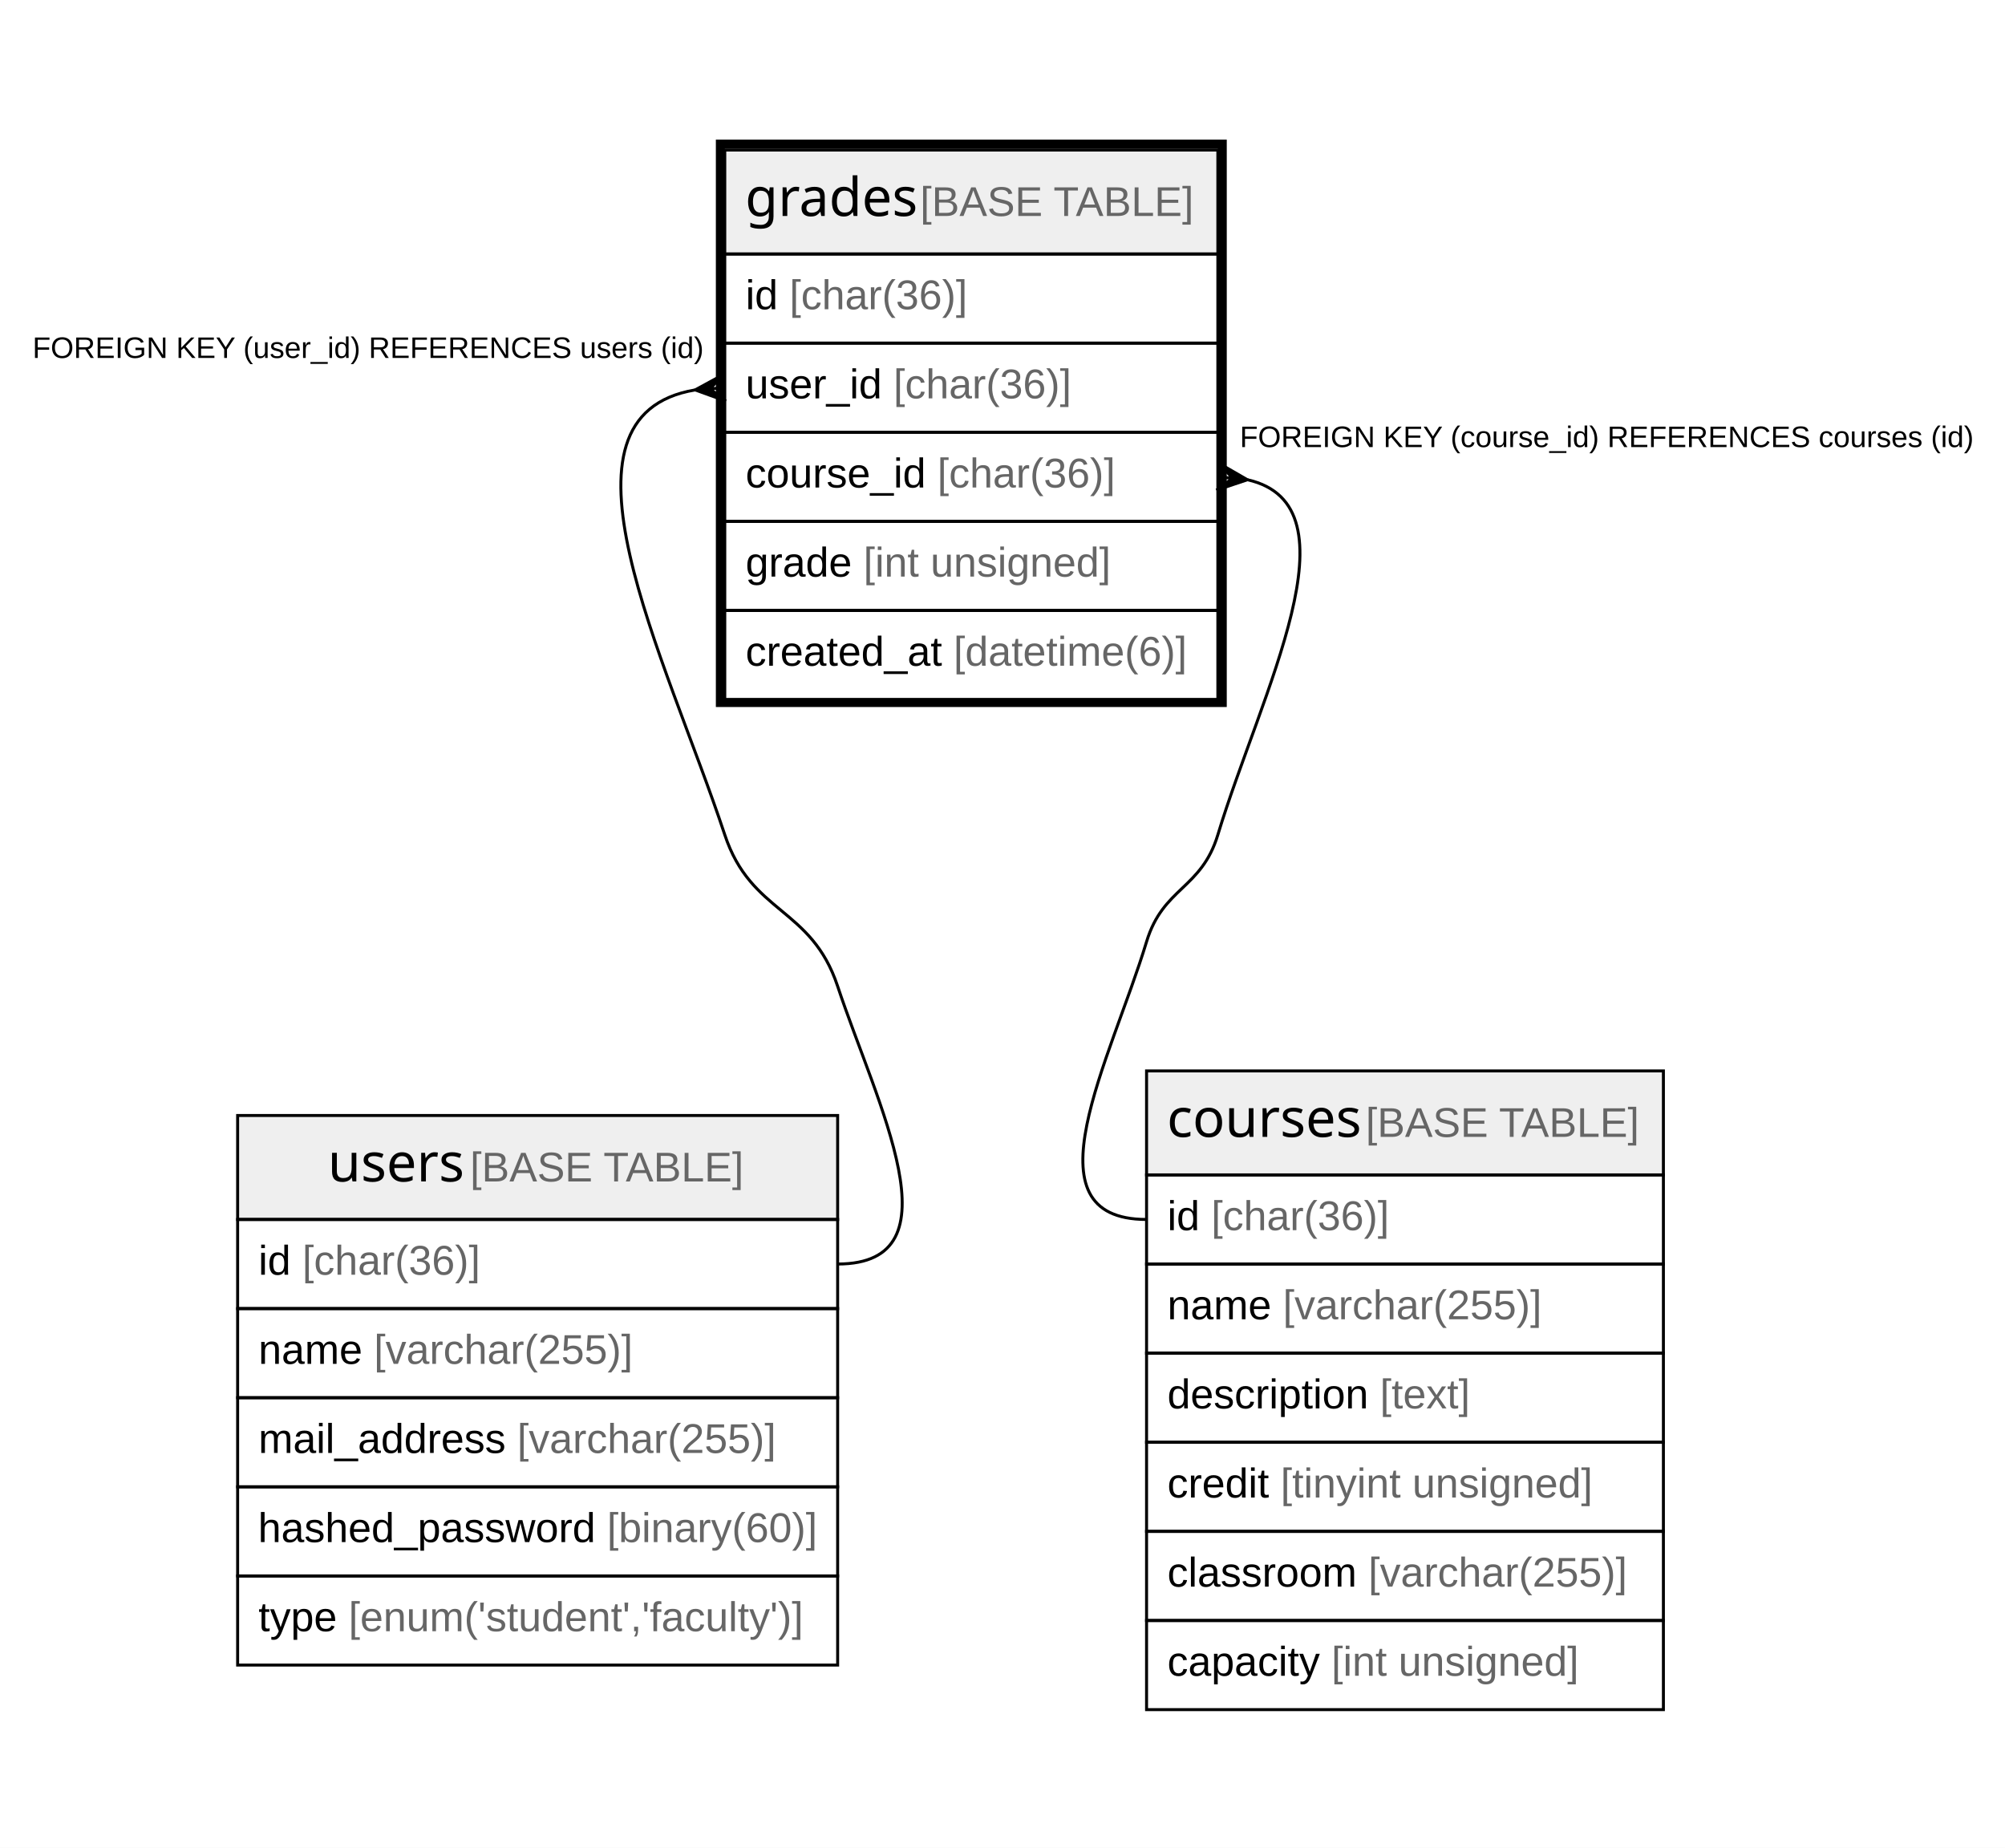
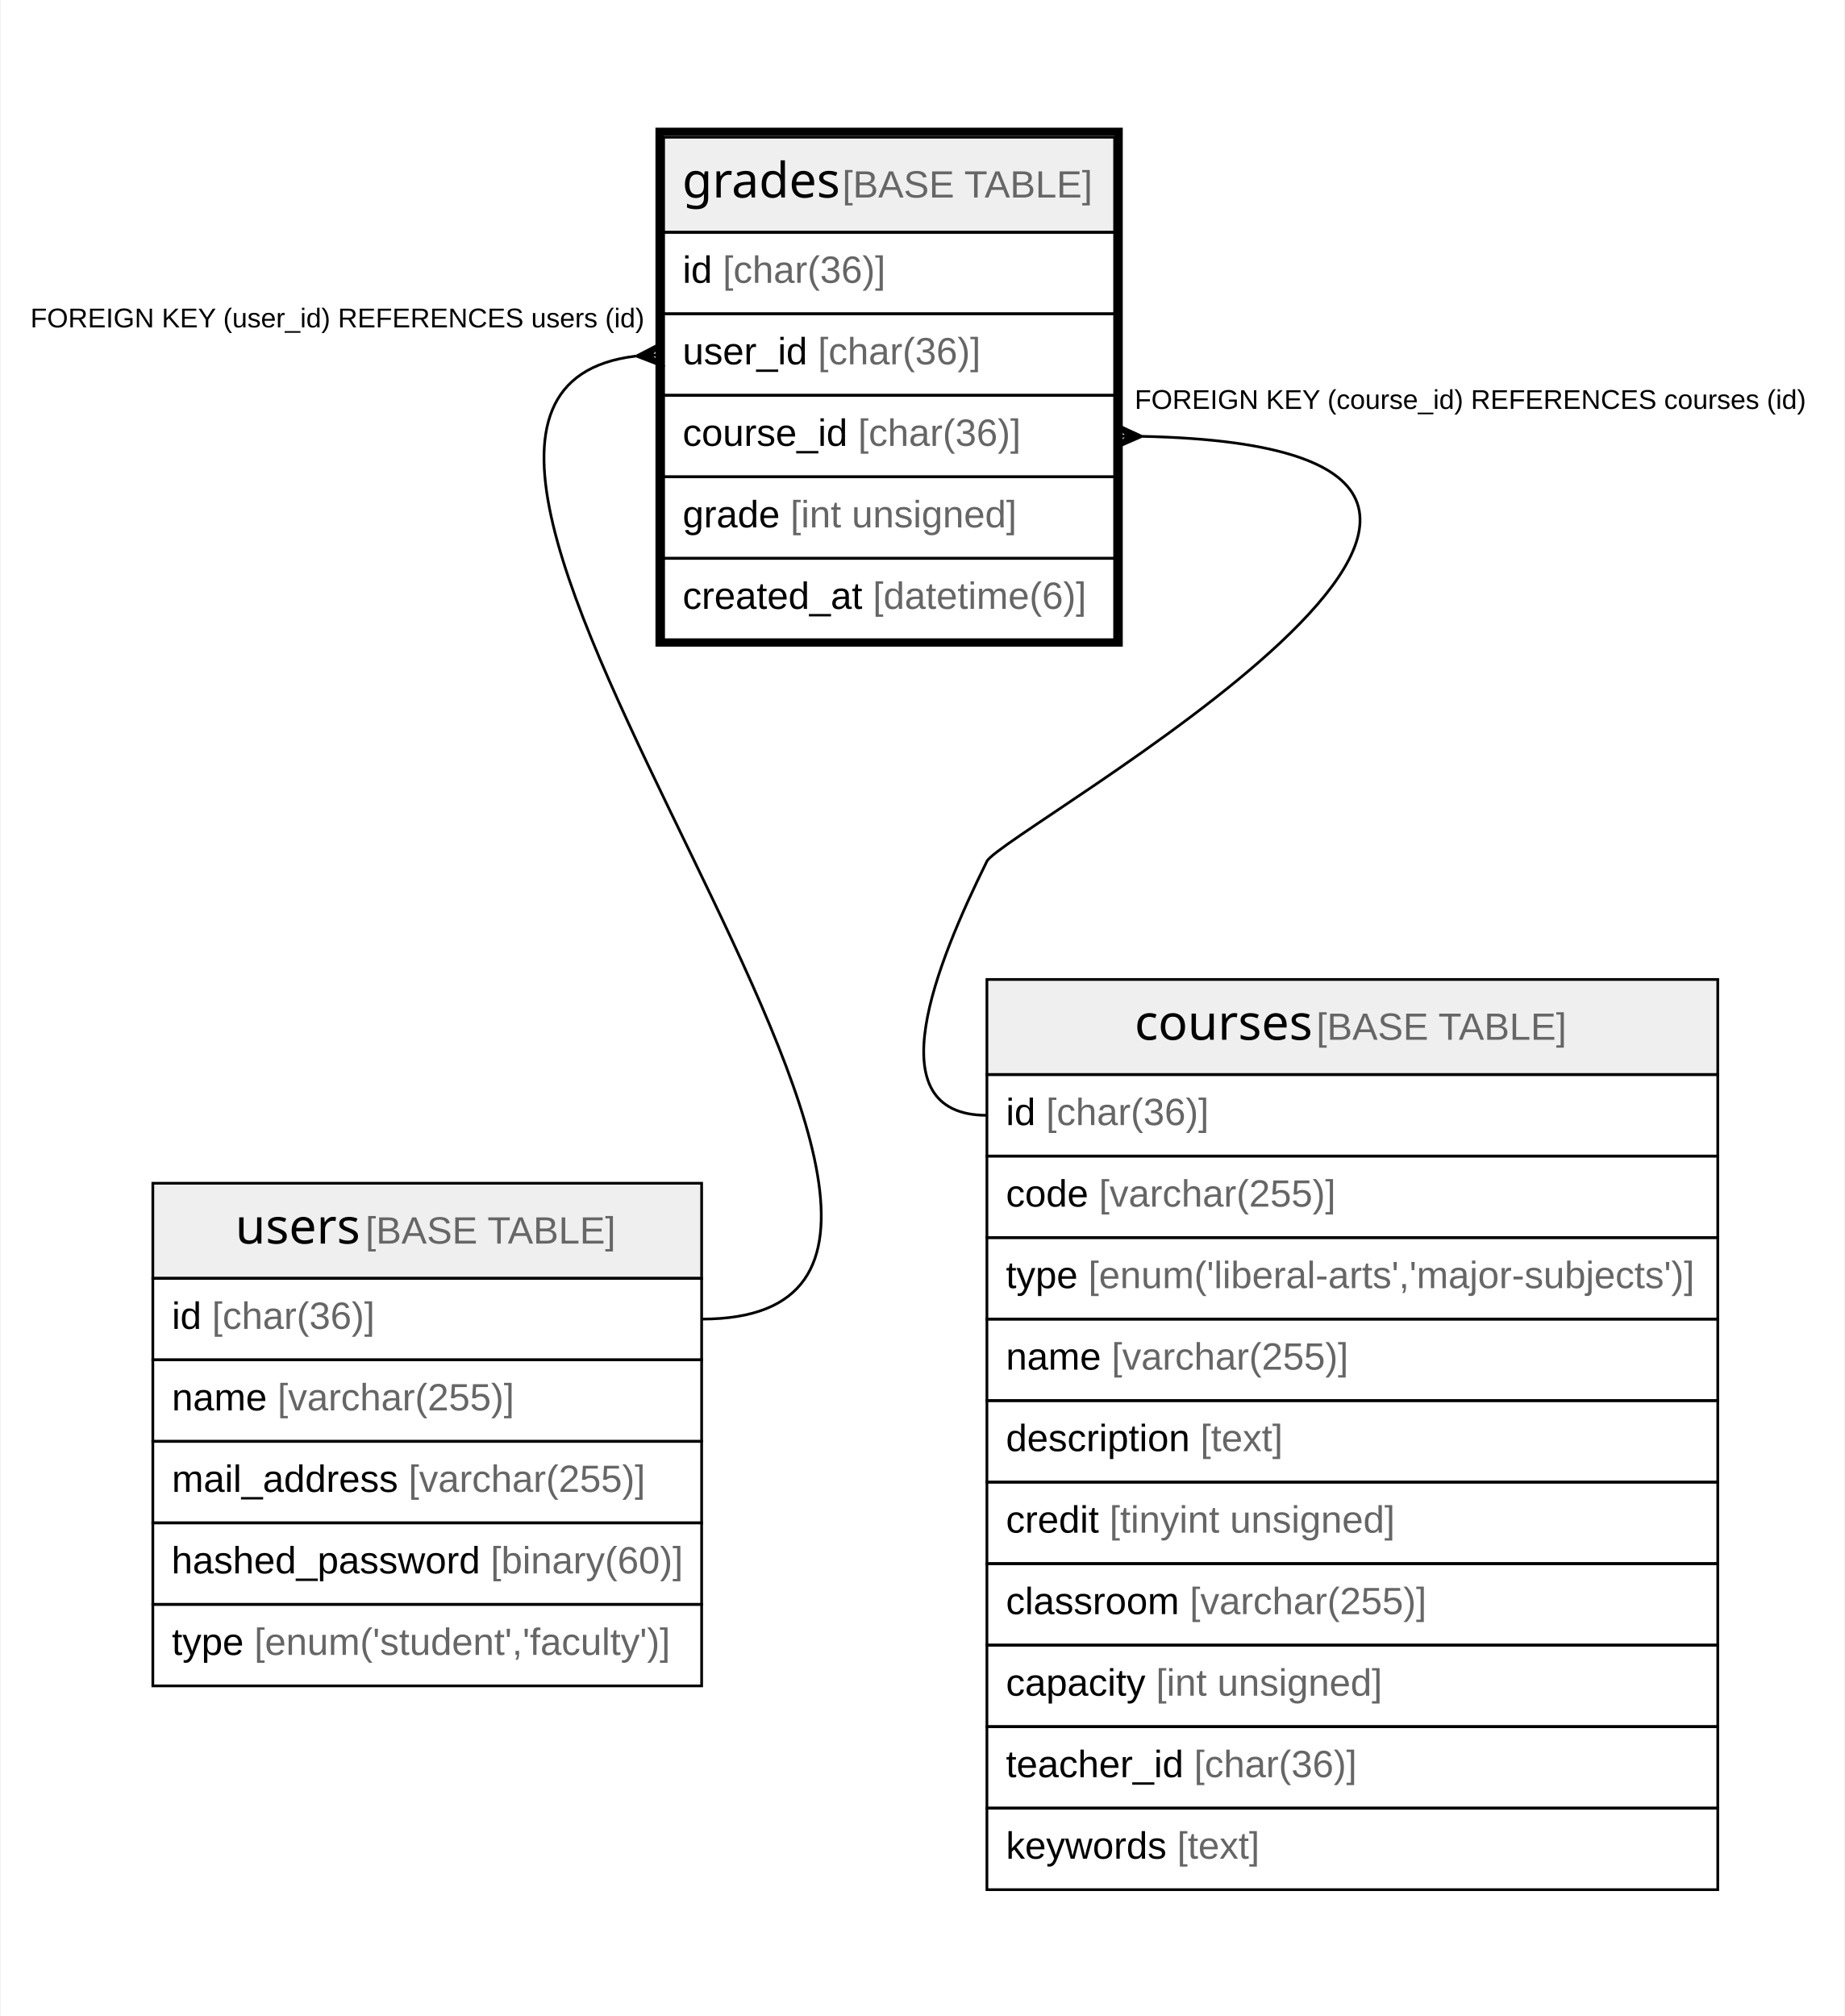
- <svg xmlns="http://www.w3.org/2000/svg" width="675pt" height="622pt" viewBox="0.00 0.00 675.00 622.00">
-   <g id="graph0" class="graph" transform="scale(1 1) rotate(0) translate(4 618)">
-     <polygon fill="#ffffff" stroke="transparent" points="-4,4 -4,-618 671,-618 671,4 -4,4" />
+ <svg xmlns="http://www.w3.org/2000/svg" width="679pt" height="742pt" viewBox="0.00 0.00 678.50 742.00">
+   <g id="graph0" class="graph" transform="scale(1 1) rotate(0) translate(4 738)">
+     <polygon fill="#ffffff" stroke="transparent" points="-4,4 -4,-738 674.5,-738 674.5,4 -4,4" />
    <g id="node1" class="node">
-       <polygon fill="#efefef" stroke="transparent" points="240,-532.5 240,-567.5 406,-567.5 406,-532.5 240,-532.5" />
-       <polygon fill="none" stroke="#000000" points="240,-532.5 240,-567.5 406,-567.5 406,-532.5 240,-532.5" />
-       <text text-anchor="start" x="246.865" y="-545.3" font-family="Arial Bold" font-size="18.00" fill="#000000">grades</text>
-       <text text-anchor="start" x="301.882" y="-545.3" font-family="Arial" font-size="14.00" fill="#000000"> </text>
-       <text text-anchor="start" x="305.772" y="-545.3" font-family="Arial" font-size="14.00" fill="#666666">[BASE TABLE]</text>
+       <polygon fill="#efefef" stroke="transparent" points="240,-652.5 240,-687.5 406,-687.5 406,-652.5 240,-652.5" />
+       <polygon fill="none" stroke="#000000" points="240,-652.5 240,-687.5 406,-687.5 406,-652.5 240,-652.5" />
+       <text text-anchor="start" x="246.865" y="-665.3" font-family="Arial Bold" font-size="18.00" fill="#000000">grades</text>
+       <text text-anchor="start" x="301.882" y="-665.3" font-family="Arial" font-size="14.00" fill="#000000"> </text>
+       <text text-anchor="start" x="305.772" y="-665.3" font-family="Arial" font-size="14.00" fill="#666666">[BASE TABLE]</text>
+       <polygon fill="none" stroke="#000000" points="240,-622.5 240,-652.5 406,-652.5 406,-622.5 240,-622.5" />
+       <text text-anchor="start" x="247" y="-633.9" font-family="Arial" font-size="14.00" fill="#000000">id </text>
+       <text text-anchor="start" x="261.78" y="-633.9" font-family="Arial" font-size="14.00" fill="#666666">[char(36)]</text>
+       <polygon fill="none" stroke="#000000" points="240,-592.5 240,-622.5 406,-622.5 406,-592.5 240,-592.5" />
+       <text text-anchor="start" x="247" y="-603.9" font-family="Arial" font-size="14.00" fill="#000000">user_id </text>
+       <text text-anchor="start" x="296.788" y="-603.9" font-family="Arial" font-size="14.00" fill="#666666">[char(36)]</text>
+       <polygon fill="none" stroke="#000000" points="240,-562.5 240,-592.5 406,-592.5 406,-562.5 240,-562.5" />
+       <text text-anchor="start" x="247" y="-573.9" font-family="Arial" font-size="14.00" fill="#000000">course_id </text>
+       <text text-anchor="start" x="311.571" y="-573.9" font-family="Arial" font-size="14.00" fill="#666666">[char(36)]</text>
+       <polygon fill="none" stroke="#000000" points="240,-532.5 240,-562.5 406,-562.5 406,-532.5 240,-532.5" />
+       <text text-anchor="start" x="247" y="-543.9" font-family="Arial" font-size="14.00" fill="#000000">grade </text>
+       <text text-anchor="start" x="286.682" y="-543.9" font-family="Arial" font-size="14.00" fill="#666666">[int unsigned]</text>
      <polygon fill="none" stroke="#000000" points="240,-502.5 240,-532.5 406,-532.5 406,-502.5 240,-502.5" />
-       <text text-anchor="start" x="247" y="-513.9" font-family="Arial" font-size="14.00" fill="#000000">id </text>
-       <text text-anchor="start" x="261.78" y="-513.9" font-family="Arial" font-size="14.00" fill="#666666">[char(36)]</text>
-       <polygon fill="none" stroke="#000000" points="240,-472.5 240,-502.5 406,-502.5 406,-472.5 240,-472.5" />
-       <text text-anchor="start" x="247" y="-483.9" font-family="Arial" font-size="14.00" fill="#000000">user_id </text>
-       <text text-anchor="start" x="296.788" y="-483.9" font-family="Arial" font-size="14.00" fill="#666666">[char(36)]</text>
-       <polygon fill="none" stroke="#000000" points="240,-442.5 240,-472.5 406,-472.5 406,-442.5 240,-442.5" />
-       <text text-anchor="start" x="247" y="-453.9" font-family="Arial" font-size="14.00" fill="#000000">course_id </text>
-       <text text-anchor="start" x="311.571" y="-453.9" font-family="Arial" font-size="14.00" fill="#666666">[char(36)]</text>
-       <polygon fill="none" stroke="#000000" points="240,-412.5 240,-442.5 406,-442.5 406,-412.5 240,-412.5" />
-       <text text-anchor="start" x="247" y="-423.9" font-family="Arial" font-size="14.00" fill="#000000">grade </text>
-       <text text-anchor="start" x="286.682" y="-423.9" font-family="Arial" font-size="14.00" fill="#666666">[int unsigned]</text>
-       <polygon fill="none" stroke="#000000" points="240,-382.5 240,-412.5 406,-412.5 406,-382.5 240,-382.5" />
-       <text text-anchor="start" x="247" y="-393.9" font-family="Arial" font-size="14.00" fill="#000000">created_at </text>
-       <text text-anchor="start" x="317.028" y="-393.9" font-family="Arial" font-size="14.00" fill="#666666">[datetime(6)]</text>
-       <polygon fill="none" stroke="#000000" stroke-width="3" points="238.5,-381.5 238.5,-569.5 407.5,-569.5 407.5,-381.5 238.5,-381.5" />
+       <text text-anchor="start" x="247" y="-513.9" font-family="Arial" font-size="14.00" fill="#000000">created_at </text>
+       <text text-anchor="start" x="317.028" y="-513.9" font-family="Arial" font-size="14.00" fill="#666666">[datetime(6)]</text>
+       <polygon fill="none" stroke="#000000" stroke-width="3" points="238.5,-501.5 238.5,-689.5 407.5,-689.5 407.5,-501.5 238.5,-501.5" />
    </g>
    <g id="node2" class="node">
-       <polygon fill="#efefef" stroke="transparent" points="76,-207.5 76,-242.5 278,-242.5 278,-207.5 76,-207.5" />
-       <polygon fill="none" stroke="#000000" points="76,-207.5 76,-242.5 278,-242.5 278,-207.5 76,-207.5" />
-       <text text-anchor="start" x="106.371" y="-220.3" font-family="Arial Bold" font-size="18.00" fill="#000000">users</text>
-       <text text-anchor="start" x="150.375" y="-220.3" font-family="Arial" font-size="14.00" fill="#000000"> </text>
-       <text text-anchor="start" x="154.266" y="-220.3" font-family="Arial" font-size="14.00" fill="#666666">[BASE TABLE]</text>
-       <polygon fill="none" stroke="#000000" points="76,-177.5 76,-207.5 278,-207.5 278,-177.5 76,-177.5" />
-       <text text-anchor="start" x="83" y="-188.9" font-family="Arial" font-size="14.00" fill="#000000">id </text>
-       <text text-anchor="start" x="97.78" y="-188.9" font-family="Arial" font-size="14.00" fill="#666666">[char(36)]</text>
-       <polygon fill="none" stroke="#000000" points="76,-147.5 76,-177.5 278,-177.5 278,-147.5 76,-147.5" />
-       <text text-anchor="start" x="83" y="-158.9" font-family="Arial" font-size="14.00" fill="#000000">name </text>
-       <text text-anchor="start" x="121.899" y="-158.9" font-family="Arial" font-size="14.00" fill="#666666">[varchar(255)]</text>
-       <polygon fill="none" stroke="#000000" points="76,-117.5 76,-147.5 278,-147.5 278,-117.5 76,-117.5" />
-       <text text-anchor="start" x="83" y="-128.9" font-family="Arial" font-size="14.00" fill="#000000">mail_address </text>
-       <text text-anchor="start" x="170.121" y="-128.9" font-family="Arial" font-size="14.00" fill="#666666">[varchar(255)]</text>
-       <polygon fill="none" stroke="#000000" points="76,-87.5 76,-117.5 278,-117.5 278,-87.5 76,-87.5" />
-       <text text-anchor="start" x="82.867" y="-98.9" font-family="Arial" font-size="14.00" fill="#000000">hashed_password </text>
-       <text text-anchor="start" x="200.351" y="-98.9" font-family="Arial" font-size="14.00" fill="#666666">[binary(60)]</text>
-       <polygon fill="none" stroke="#000000" points="76,-57.5 76,-87.5 278,-87.5 278,-57.5 76,-57.5" />
-       <text text-anchor="start" x="83" y="-68.9" font-family="Arial" font-size="14.00" fill="#000000">type </text>
-       <text text-anchor="start" x="113.346" y="-68.9" font-family="Arial" font-size="14.00" fill="#666666">[enum('student','faculty')]</text>
+       <polygon fill="#efefef" stroke="transparent" points="52,-267.5 52,-302.5 254,-302.5 254,-267.5 52,-267.5" />
+       <polygon fill="none" stroke="#000000" points="52,-267.5 52,-302.5 254,-302.5 254,-267.5 52,-267.5" />
+       <text text-anchor="start" x="82.371" y="-280.3" font-family="Arial Bold" font-size="18.00" fill="#000000">users</text>
+       <text text-anchor="start" x="126.375" y="-280.3" font-family="Arial" font-size="14.00" fill="#000000"> </text>
+       <text text-anchor="start" x="130.266" y="-280.3" font-family="Arial" font-size="14.00" fill="#666666">[BASE TABLE]</text>
+       <polygon fill="none" stroke="#000000" points="52,-237.5 52,-267.5 254,-267.5 254,-237.5 52,-237.5" />
+       <text text-anchor="start" x="59" y="-248.9" font-family="Arial" font-size="14.00" fill="#000000">id </text>
+       <text text-anchor="start" x="73.78" y="-248.9" font-family="Arial" font-size="14.00" fill="#666666">[char(36)]</text>
+       <polygon fill="none" stroke="#000000" points="52,-207.5 52,-237.5 254,-237.5 254,-207.5 52,-207.5" />
+       <text text-anchor="start" x="59" y="-218.9" font-family="Arial" font-size="14.00" fill="#000000">name </text>
+       <text text-anchor="start" x="97.899" y="-218.9" font-family="Arial" font-size="14.00" fill="#666666">[varchar(255)]</text>
+       <polygon fill="none" stroke="#000000" points="52,-177.5 52,-207.5 254,-207.5 254,-177.5 52,-177.5" />
+       <text text-anchor="start" x="59" y="-188.9" font-family="Arial" font-size="14.00" fill="#000000">mail_address </text>
+       <text text-anchor="start" x="146.121" y="-188.9" font-family="Arial" font-size="14.00" fill="#666666">[varchar(255)]</text>
+       <polygon fill="none" stroke="#000000" points="52,-147.5 52,-177.5 254,-177.5 254,-147.5 52,-147.5" />
+       <text text-anchor="start" x="58.867" y="-158.9" font-family="Arial" font-size="14.00" fill="#000000">hashed_password </text>
+       <text text-anchor="start" x="176.351" y="-158.9" font-family="Arial" font-size="14.00" fill="#666666">[binary(60)]</text>
+       <polygon fill="none" stroke="#000000" points="52,-117.5 52,-147.5 254,-147.5 254,-117.5 52,-117.5" />
+       <text text-anchor="start" x="59" y="-128.9" font-family="Arial" font-size="14.00" fill="#000000">type </text>
+       <text text-anchor="start" x="89.346" y="-128.9" font-family="Arial" font-size="14.00" fill="#666666">[enum('student','faculty')]</text>
    </g>
    <g id="edge1" class="edge">
-       <path fill="none" stroke="#000000" d="M230.015,-486.737C178.05,-478.054 220.099,-397.017 240,-337 248.897,-310.17 269.103,-312.83 278,-286 291.079,-246.556 319.556,-192.5 278,-192.5" />
-       <polygon fill="#000000" stroke="#000000" points="230.029,-486.738 239.657,-491.987 235.014,-487.119 240,-487.5 240,-487.5 240,-487.5 235.014,-487.119 240.343,-483.013 230.029,-486.738 230.029,-486.738" />
-       <text text-anchor="start" x="6.945" y="-497.5" font-family="Arial" font-size="10.00" fill="#000000">FOREIGN KEY (user_id) REFERENCES users (id)</text>
+       <path fill="none" stroke="#000000" d="M229.689,-606.924C97.291,-591.054 408.2,-252.5 254,-252.5" />
+       <polygon fill="#000000" stroke="#000000" points="230.016,-606.942 239.749,-611.993 235.008,-607.221 240,-607.5 240,-607.5 240,-607.5 235.008,-607.221 240.251,-603.007 230.016,-606.942 230.016,-606.942" />
+       <text text-anchor="start" x="6.945" y="-617.5" font-family="Arial" font-size="10.00" fill="#000000">FOREIGN KEY (user_id) REFERENCES users (id)</text>
    </g>
    <g id="node3" class="node">
-       <polygon fill="#efefef" stroke="transparent" points="382,-222.5 382,-257.5 556,-257.5 556,-222.5 382,-222.5" />
-       <polygon fill="none" stroke="#000000" points="382,-222.5 382,-257.5 556,-257.5 556,-222.5 382,-222.5" />
-       <text text-anchor="start" x="388.868" y="-235.3" font-family="Arial Bold" font-size="18.00" fill="#000000">courses</text>
-       <text text-anchor="start" x="451.878" y="-235.3" font-family="Arial" font-size="14.00" fill="#000000"> </text>
-       <text text-anchor="start" x="455.769" y="-235.3" font-family="Arial" font-size="14.00" fill="#666666">[BASE TABLE]</text>
-       <polygon fill="none" stroke="#000000" points="382,-192.5 382,-222.5 556,-222.5 556,-192.5 382,-192.5" />
-       <text text-anchor="start" x="389" y="-203.9" font-family="Arial" font-size="14.00" fill="#000000">id </text>
-       <text text-anchor="start" x="403.78" y="-203.9" font-family="Arial" font-size="14.00" fill="#666666">[char(36)]</text>
-       <polygon fill="none" stroke="#000000" points="382,-162.5 382,-192.5 556,-192.5 556,-162.5 382,-162.5" />
-       <text text-anchor="start" x="389" y="-173.9" font-family="Arial" font-size="14.00" fill="#000000">name </text>
-       <text text-anchor="start" x="427.899" y="-173.9" font-family="Arial" font-size="14.00" fill="#666666">[varchar(255)]</text>
-       <polygon fill="none" stroke="#000000" points="382,-132.5 382,-162.5 556,-162.5 556,-132.5 382,-132.5" />
-       <text text-anchor="start" x="389" y="-143.9" font-family="Arial" font-size="14.00" fill="#000000">description </text>
-       <text text-anchor="start" x="460.568" y="-143.9" font-family="Arial" font-size="14.00" fill="#666666">[text]</text>
-       <polygon fill="none" stroke="#000000" points="382,-102.5 382,-132.5 556,-132.5 556,-102.5 382,-102.5" />
-       <text text-anchor="start" x="389" y="-113.9" font-family="Arial" font-size="14.00" fill="#000000">credit </text>
-       <text text-anchor="start" x="427.114" y="-113.9" font-family="Arial" font-size="14.00" fill="#666666">[tinyint unsigned]</text>
-       <polygon fill="none" stroke="#000000" points="382,-72.5 382,-102.5 556,-102.5 556,-72.5 382,-72.5" />
-       <text text-anchor="start" x="389" y="-83.9" font-family="Arial" font-size="14.00" fill="#000000">classroom </text>
-       <text text-anchor="start" x="456.666" y="-83.9" font-family="Arial" font-size="14.00" fill="#666666">[varchar(255)]</text>
-       <polygon fill="none" stroke="#000000" points="382,-42.5 382,-72.5 556,-72.5 556,-42.5 382,-42.5" />
-       <text text-anchor="start" x="389" y="-53.9" font-family="Arial" font-size="14.00" fill="#000000">capacity </text>
-       <text text-anchor="start" x="444.236" y="-53.9" font-family="Arial" font-size="14.00" fill="#666666">[int unsigned]</text>
+       <polygon fill="#efefef" stroke="transparent" points="359,-342.5 359,-377.5 628,-377.5 628,-342.5 359,-342.5" />
+       <polygon fill="none" stroke="#000000" points="359,-342.5 359,-377.5 628,-377.5 628,-342.5 359,-342.5" />
+       <text text-anchor="start" x="413.368" y="-355.3" font-family="Arial Bold" font-size="18.00" fill="#000000">courses</text>
+       <text text-anchor="start" x="476.378" y="-355.3" font-family="Arial" font-size="14.00" fill="#000000"> </text>
+       <text text-anchor="start" x="480.269" y="-355.3" font-family="Arial" font-size="14.00" fill="#666666">[BASE TABLE]</text>
+       <polygon fill="none" stroke="#000000" points="359,-312.5 359,-342.5 628,-342.5 628,-312.5 359,-312.5" />
+       <text text-anchor="start" x="366" y="-323.9" font-family="Arial" font-size="14.00" fill="#000000">id </text>
+       <text text-anchor="start" x="380.78" y="-323.9" font-family="Arial" font-size="14.00" fill="#666666">[char(36)]</text>
+       <polygon fill="none" stroke="#000000" points="359,-282.5 359,-312.5 628,-312.5 628,-282.5 359,-282.5" />
+       <text text-anchor="start" x="366" y="-293.9" font-family="Arial" font-size="14.00" fill="#000000">code </text>
+       <text text-anchor="start" x="400.238" y="-293.9" font-family="Arial" font-size="14.00" fill="#666666">[varchar(255)]</text>
+       <polygon fill="none" stroke="#000000" points="359,-252.5 359,-282.5 628,-282.5 628,-252.5 359,-252.5" />
+       <text text-anchor="start" x="365.98" y="-263.9" font-family="Arial" font-size="14.00" fill="#000000">type </text>
+       <text text-anchor="start" x="396.327" y="-263.9" font-family="Arial" font-size="14.00" fill="#666666">[enum('liberal-arts','major-subjects')]</text>
+       <polygon fill="none" stroke="#000000" points="359,-222.5 359,-252.5 628,-252.5 628,-222.5 359,-222.5" />
+       <text text-anchor="start" x="366" y="-233.9" font-family="Arial" font-size="14.00" fill="#000000">name </text>
+       <text text-anchor="start" x="404.899" y="-233.9" font-family="Arial" font-size="14.00" fill="#666666">[varchar(255)]</text>
+       <polygon fill="none" stroke="#000000" points="359,-192.5 359,-222.5 628,-222.5 628,-192.5 359,-192.5" />
+       <text text-anchor="start" x="366" y="-203.9" font-family="Arial" font-size="14.00" fill="#000000">description </text>
+       <text text-anchor="start" x="437.568" y="-203.9" font-family="Arial" font-size="14.00" fill="#666666">[text]</text>
+       <polygon fill="none" stroke="#000000" points="359,-162.5 359,-192.5 628,-192.5 628,-162.5 359,-162.5" />
+       <text text-anchor="start" x="366" y="-173.9" font-family="Arial" font-size="14.00" fill="#000000">credit </text>
+       <text text-anchor="start" x="404.114" y="-173.9" font-family="Arial" font-size="14.00" fill="#666666">[tinyint unsigned]</text>
+       <polygon fill="none" stroke="#000000" points="359,-132.5 359,-162.5 628,-162.5 628,-132.5 359,-132.5" />
+       <text text-anchor="start" x="366" y="-143.9" font-family="Arial" font-size="14.00" fill="#000000">classroom </text>
+       <text text-anchor="start" x="433.666" y="-143.9" font-family="Arial" font-size="14.00" fill="#666666">[varchar(255)]</text>
+       <polygon fill="none" stroke="#000000" points="359,-102.5 359,-132.5 628,-132.5 628,-102.5 359,-102.5" />
+       <text text-anchor="start" x="366" y="-113.9" font-family="Arial" font-size="14.00" fill="#000000">capacity </text>
+       <text text-anchor="start" x="421.236" y="-113.9" font-family="Arial" font-size="14.00" fill="#666666">[int unsigned]</text>
+       <polygon fill="none" stroke="#000000" points="359,-72.5 359,-102.5 628,-102.5 628,-72.5 359,-72.5" />
+       <text text-anchor="start" x="366" y="-83.9" font-family="Arial" font-size="14.00" fill="#000000">teacher_id </text>
+       <text text-anchor="start" x="435.244" y="-83.9" font-family="Arial" font-size="14.00" fill="#666666">[char(36)]</text>
+       <polygon fill="none" stroke="#000000" points="359,-42.5 359,-72.5 628,-72.5 628,-42.5 359,-42.5" />
+       <text text-anchor="start" x="366" y="-53.9" font-family="Arial" font-size="14.00" fill="#000000">keywords </text>
+       <text text-anchor="start" x="429.006" y="-53.9" font-family="Arial" font-size="14.00" fill="#666666">[text]</text>
    </g>
    <g id="edge2" class="edge">
-       <path fill="none" stroke="#000000" d="M415.978,-456.503C454.318,-447.852 420.428,-384.654 406,-337 400.428,-318.596 387.572,-319.404 382,-301 369.958,-261.228 340.444,-207.5 382,-207.5" />
-       <polygon fill="#000000" stroke="#000000" points="415.95,-456.506 405.553,-453.022 410.975,-457.003 406,-457.5 406,-457.5 406,-457.5 410.975,-457.003 406.447,-461.978 415.95,-456.506 415.95,-456.506" />
-       <text text-anchor="start" x="413.386" y="-467.5" font-family="Arial" font-size="10.00" fill="#000000">FOREIGN KEY (course_id) REFERENCES courses (id)</text>
+       <path fill="none" stroke="#000000" d="M416.21,-577.395C623.165,-572.995 364.491,-432.123 359,-421 340.604,-383.738 317.444,-327.5 359,-327.5" />
+       <polygon fill="#000000" stroke="#000000" points="416,-577.397 405.954,-573 411,-577.448 406,-577.5 406,-577.5 406,-577.5 411,-577.448 406.046,-582 416,-577.397 416,-577.397" />
+       <text text-anchor="start" x="413.386" y="-587.5" font-family="Arial" font-size="10.00" fill="#000000">FOREIGN KEY (course_id) REFERENCES courses (id)</text>
    </g>
  </g>
</svg>
